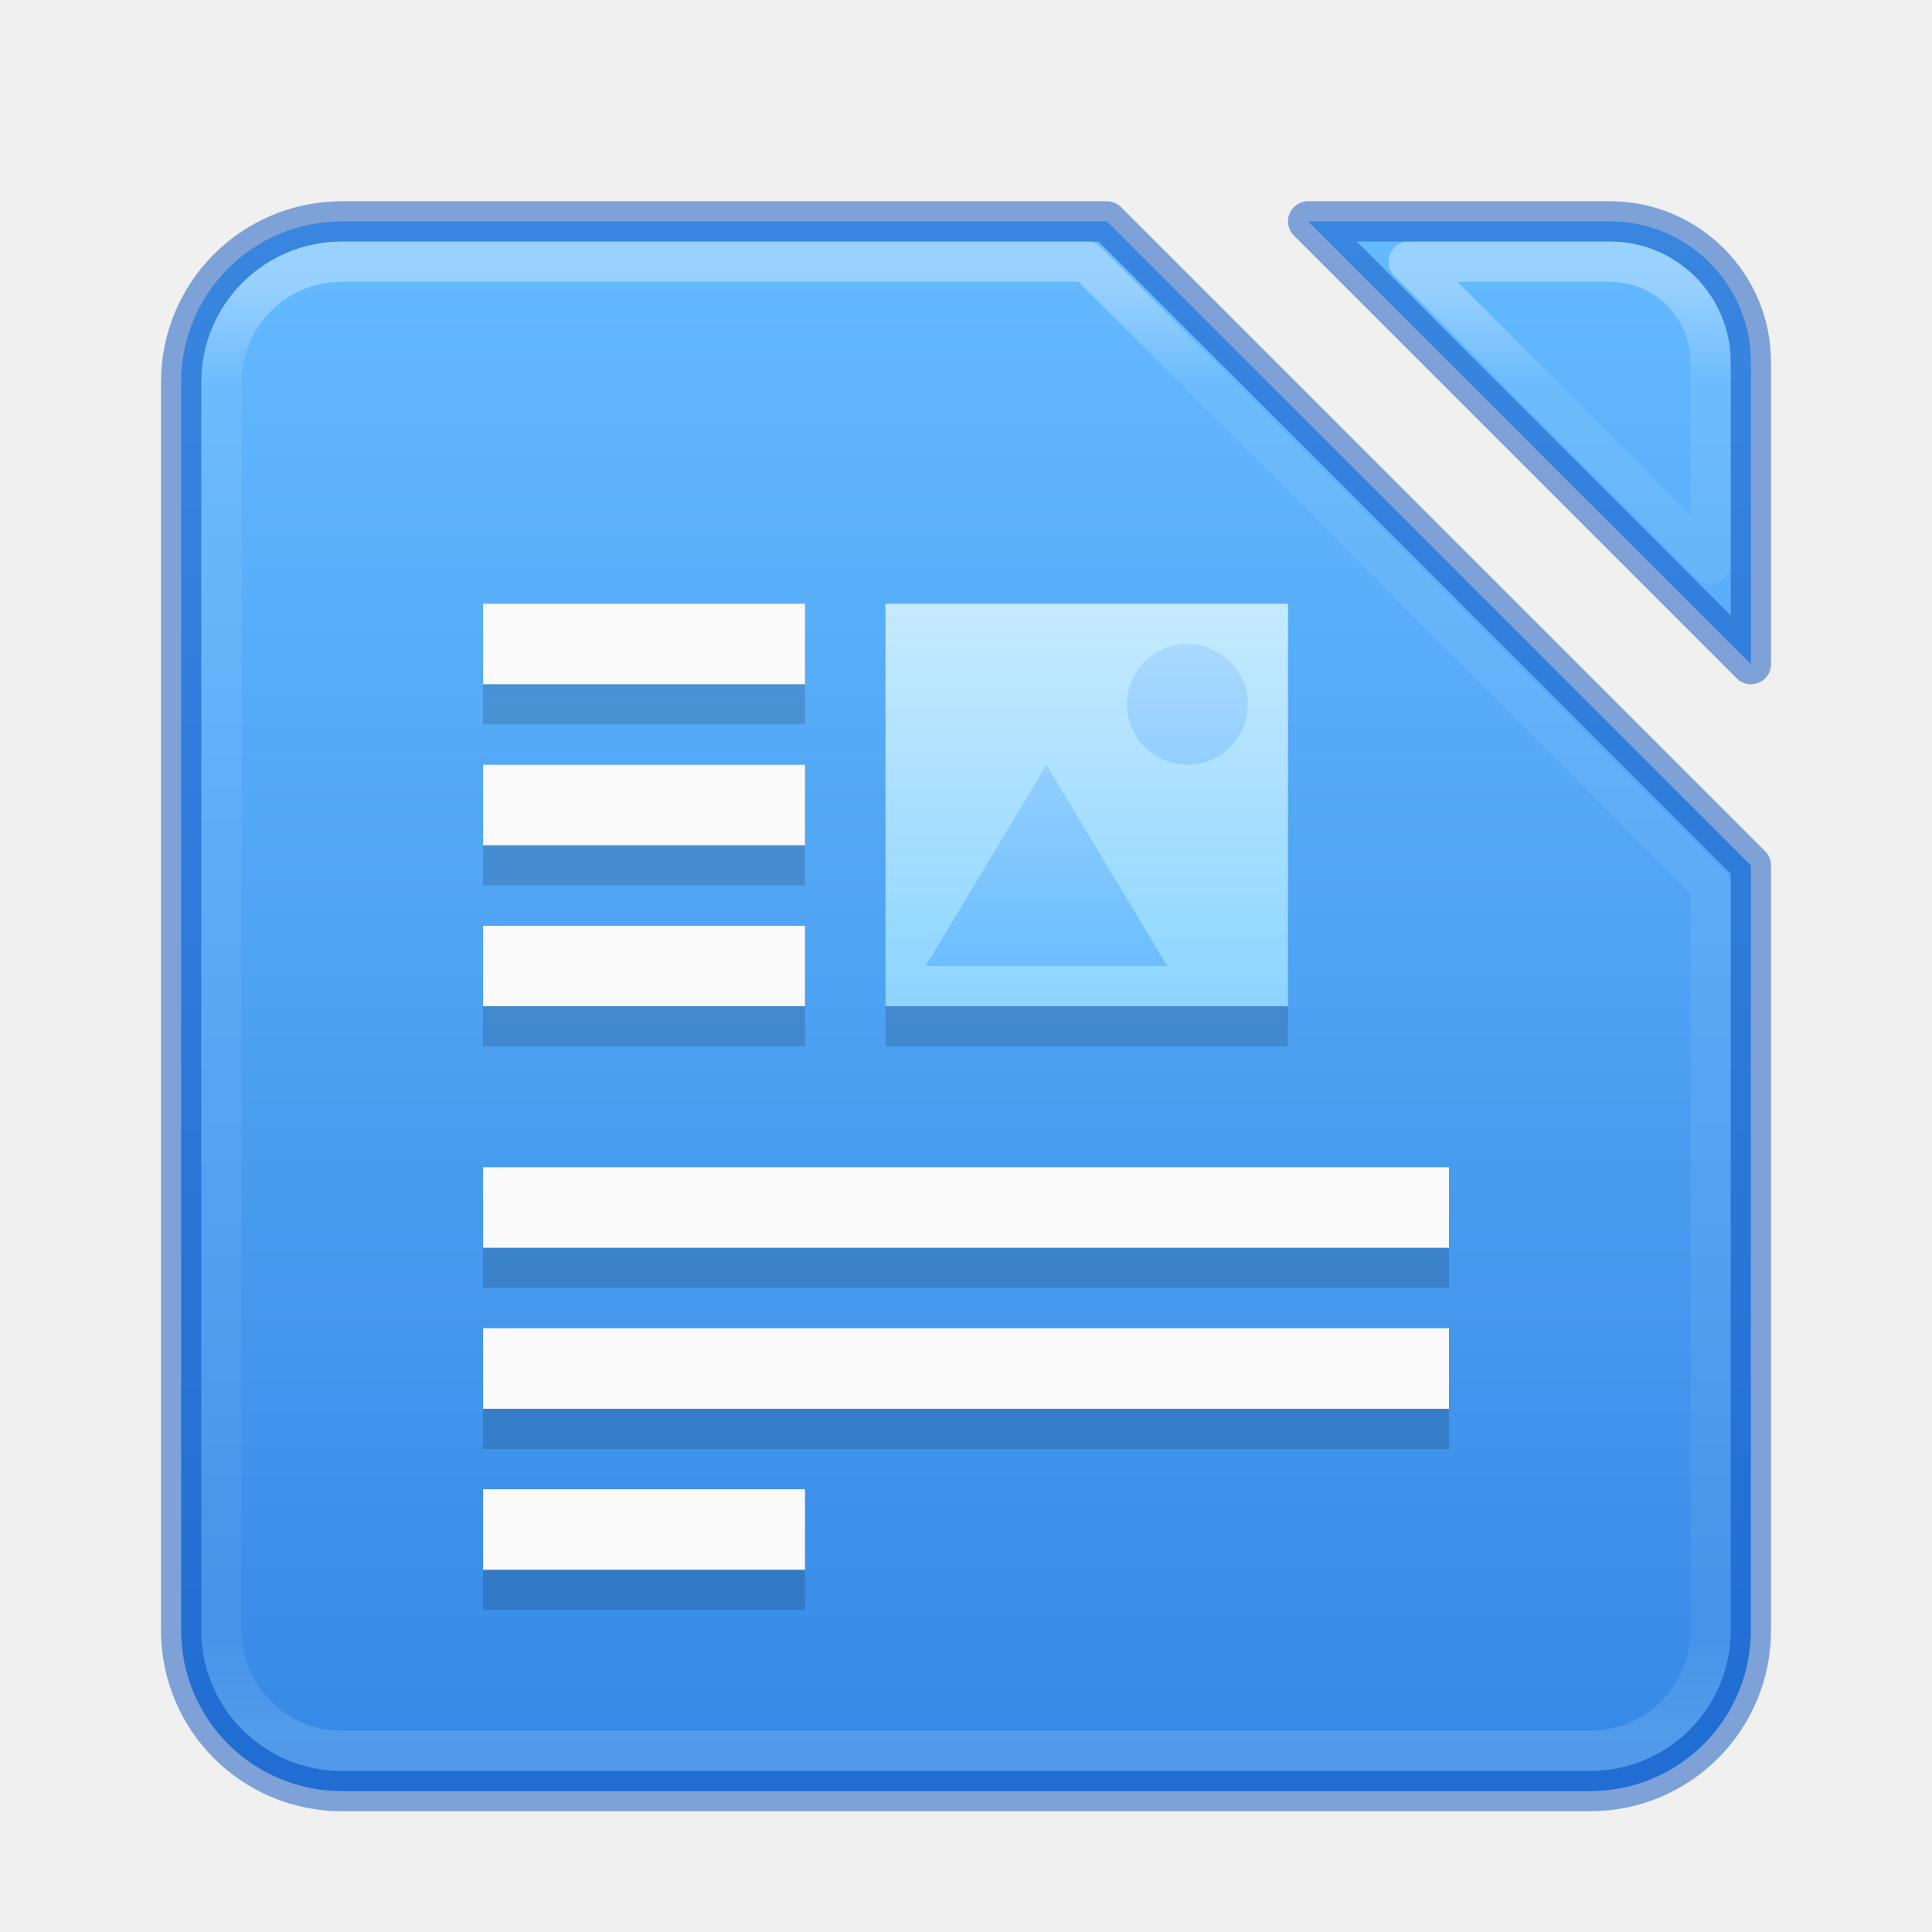
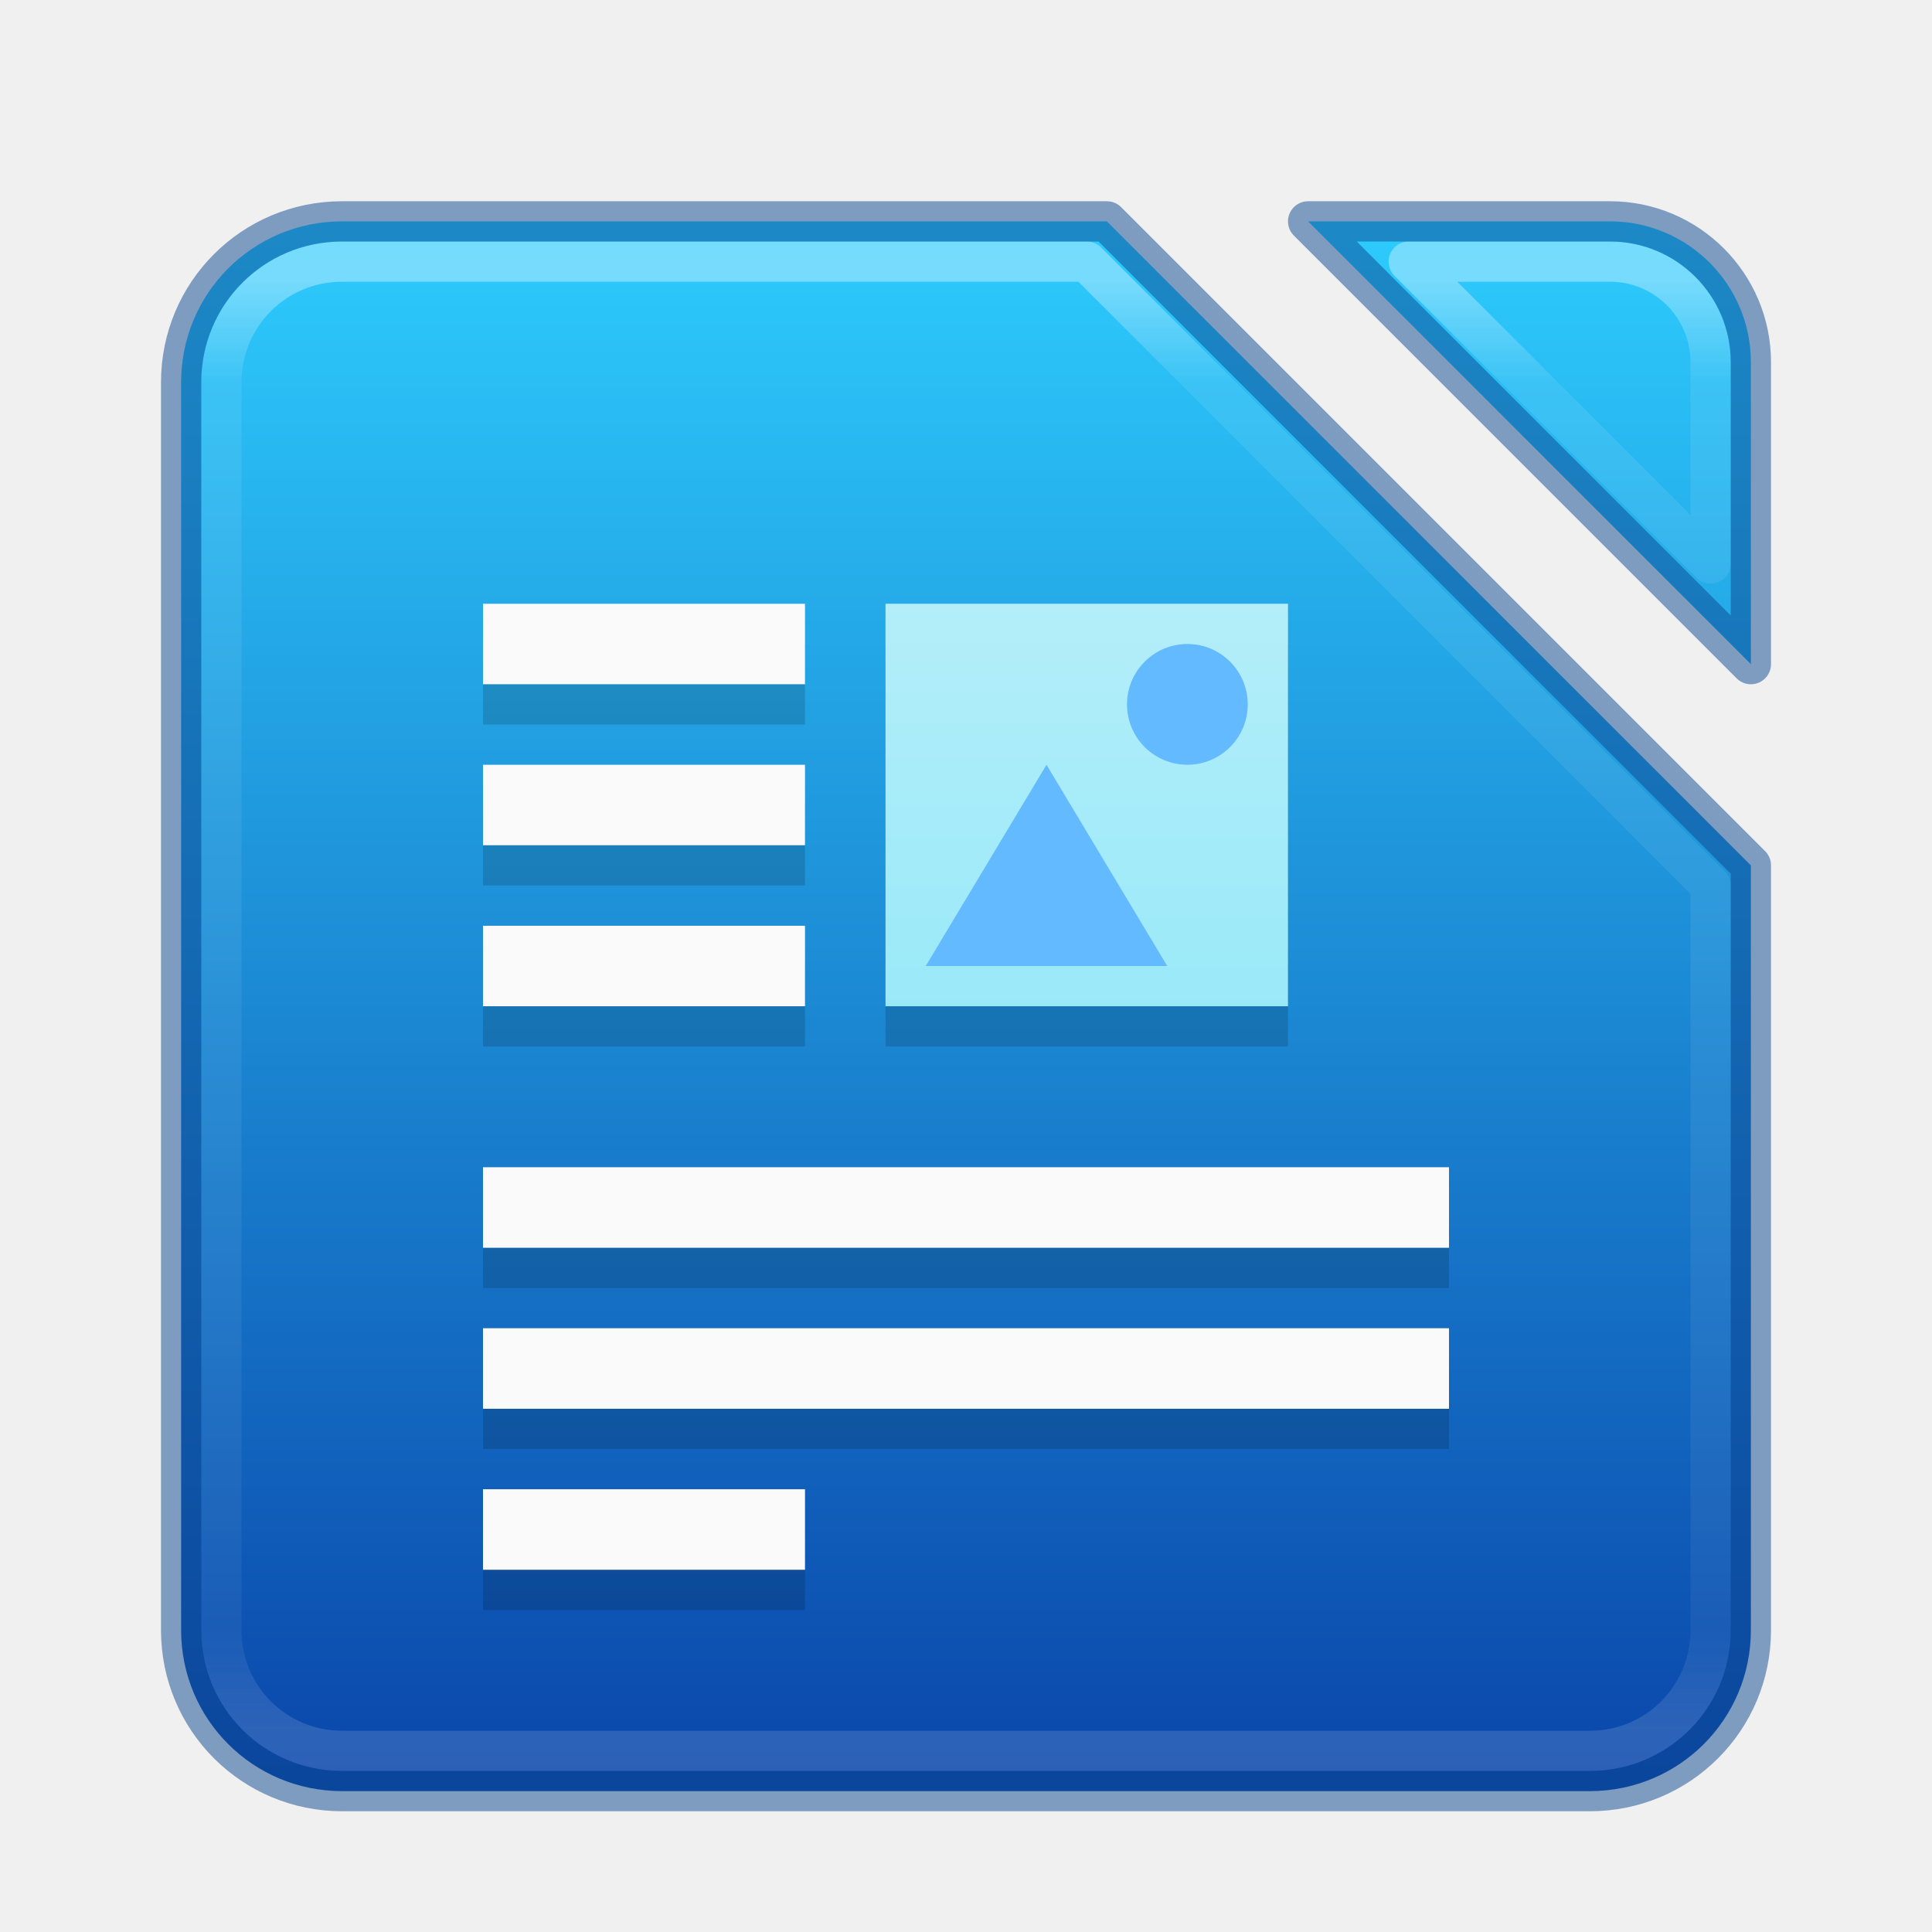
<svg xmlns="http://www.w3.org/2000/svg" xmlns:xlink="http://www.w3.org/1999/xlink" id="svg3489" height="48" width="48" version="1.1" xml:space="preserve">
  <defs id="defs3491">
-     <linearGradient id="linearGradient3">
-       <stop style="stop-color:#ffffff;stop-opacity:1;" offset="0" id="stop9" />
-       <stop style="stop-color:#ffffff;stop-opacity:0;" offset="1" id="stop12" />
+     <linearGradient id="linearGradient2">
+       <stop style="stop-color:#b3eef9;stop-opacity:1;" offset="0" id="stop2" />
+       <stop style="stop-color:#9ae9f9;stop-opacity:1;" offset="1" id="stop3" />
    </linearGradient>
    <linearGradient id="linearGradient1">
-       <stop style="stop-color:#64baff;stop-opacity:1;" offset="0" id="stop5" />
-       <stop style="stop-color:#3689e6;stop-opacity:1;" offset="1" id="stop8" />
+       <stop style="stop-color:#2dcafc;stop-opacity:1;" offset="0" id="stop5" />
+       <stop style="stop-color:#0a47ab;stop-opacity:1;" offset="1" id="stop8" />
    </linearGradient>
    <linearGradient id="linearGradient1201">
      <stop id="stop1193" style="stop-color:#ffffff;stop-opacity:1" offset="0" />
      <stop id="stop1195" style="stop-color:#ffffff;stop-opacity:0.235" offset="0.07" />
      <stop id="stop1197" style="stop-color:#ffffff;stop-opacity:0.157" offset="0.932" />
      <stop id="stop1199" style="stop-color:#ffffff;stop-opacity:0.392" offset="1" />
    </linearGradient>
    <linearGradient x1="39" y1="6" x2="39" y2="41.945" id="linearGradient3058-5" xlink:href="#linearGradient1201" gradientUnits="userSpaceOnUse" gradientTransform="translate(4e-6,1.000006)" />
    <style id="style1">.g{fill:#000;}.g,.h,.i{stroke-width:0px;}.h{fill:url(#e);}.i{fill:#fff;}</style>
    <style id="style1-6">.cls-1{fill:#fff;}</style>
    <style id="style1-67">.cls-1{fill:#fff;}</style>
    <style id="style1-56">.g{fill:#000;}.g,.h,.i{stroke-width:0px;}.h{fill:url(#e);}.i{fill:#fff;}</style>
    <style id="style1-7">.g{fill:#000;}.g,.h,.i{stroke-width:0px;}.h{fill:url(#e);}.i{fill:#fff;}</style>
    <style id="style1-5">.g{fill:#000;}.g,.h,.i{stroke-width:0px;}.h{fill:url(#e);}.i{fill:#fff;}</style>
    <style id="style1-3">.g{fill:#000;}.g,.h,.i{stroke-width:0px;}.h{fill:url(#e);}.i{fill:#fff;}</style>
    <style id="style1-6-1">.cls-1{fill:#fff;}</style>
    <style id="style1-2">.g{fill:#000;}.g,.h,.i{stroke-width:0px;}.h{fill:url(#e);}.i{fill:#fff;}</style>
    <style id="style1-6-8">.cls-1{fill:#fff;}</style>
    <style id="style1-0">.g{fill:#000;}.g,.h,.i{stroke-width:0px;}.h{fill:url(#e);}.i{fill:#fff;}</style>
    <style id="style1-7-23">.g{fill:#000;}.g,.h,.i{stroke-width:0px;}.h{fill:url(#e);}.i{fill:#fff;}</style>
    <style id="style1-5-7">.g{fill:#000;}.g,.h,.i{stroke-width:0px;}.h{fill:url(#e);}.i{fill:#fff;}</style>
    <style id="style1-3-2">.g{fill:#000;}.g,.h,.i{stroke-width:0px;}.h{fill:url(#e);}.i{fill:#fff;}</style>
    <style id="style1-6-28">.cls-1{fill:#fff;}</style>
    <style id="style1-62">.g{fill:#000;}.g,.h,.i{stroke-width:0px;}.h{fill:url(#e);}.i{fill:#fff;}</style>
    <style id="style1-6-9">.cls-1{fill:#fff;}</style>
    <style id="style1-67-1">.cls-1{fill:#fff;}</style>
    <style id="style1-56-2">.g{fill:#000;}.g,.h,.i{stroke-width:0px;}.h{fill:url(#e);}.i{fill:#fff;}</style>
    <style id="style1-7-1">.g{fill:#000;}.g,.h,.i{stroke-width:0px;}.h{fill:url(#e);}.i{fill:#fff;}</style>
    <style id="style1-5-2">.g{fill:#000;}.g,.h,.i{stroke-width:0px;}.h{fill:url(#e);}.i{fill:#fff;}</style>
    <style id="style1-3-7">.g{fill:#000;}.g,.h,.i{stroke-width:0px;}.h{fill:url(#e);}.i{fill:#fff;}</style>
    <style id="style1-6-1-9">.cls-1{fill:#fff;}</style>
    <style id="style1-2-3">.g{fill:#000;}.g,.h,.i{stroke-width:0px;}.h{fill:url(#e);}.i{fill:#fff;}</style>
    <style id="style1-6-8-1">.cls-1{fill:#fff;}</style>
    <style id="style1-79">.g{fill:#000;}.g,.h,.i{stroke-width:0px;}.h{fill:url(#e);}.i{fill:#fff;}</style>
    <style id="style1-7-2">.g{fill:#000;}.g,.h,.i{stroke-width:0px;}.h{fill:url(#e);}.i{fill:#fff;}</style>
    <style id="style1-5-0">.g{fill:#000;}.g,.h,.i{stroke-width:0px;}.h{fill:url(#e);}.i{fill:#fff;}</style>
    <style id="style1-53">.g{fill:#000;}.g,.h,.i{stroke-width:0px;}.h{fill:url(#e);}.i{fill:#fff;}</style>
    <style id="style1-6-2">.cls-1{fill:#fff;}</style>
    <style id="style1-67-3">.cls-1{fill:#fff;}</style>
    <style id="style1-675">.g{fill:#000;}.g,.h,.i{stroke-width:0px;}.h{fill:url(#e);}.i{fill:#fff;}</style>
    <style id="style1-7-3">.g{fill:#000;}.g,.h,.i{stroke-width:0px;}.h{fill:url(#e);}.i{fill:#fff;}</style>
    <style id="style1-5-5">.g{fill:#000;}.g,.h,.i{stroke-width:0px;}.h{fill:url(#e);}.i{fill:#fff;}</style>
    <style id="style1-3-9">.g{fill:#000;}.g,.h,.i{stroke-width:0px;}.h{fill:url(#e);}.i{fill:#fff;}</style>
    <style id="style1-6-6">.cls-1{fill:#fff;}</style>
    <style id="style1-70">.g{fill:#000;}.g,.h,.i{stroke-width:0px;}.h{fill:url(#e);}.i{fill:#fff;}</style>
    <style id="style1-6-3">.cls-1{fill:#fff;}</style>
    <style id="style1-74">.g{fill:#000;}.g,.h,.i{stroke-width:0px;}.h{fill:url(#e);}.i{fill:#fff;}</style>
    <style id="style1-6-99">.cls-1{fill:#fff;}</style>
    <style id="style1-67-4">.cls-1{fill:#fff;}</style>
    <style id="style1-53-2">.g{fill:#000;}.g,.h,.i{stroke-width:0px;}.h{fill:url(#e);}.i{fill:#fff;}</style>
    <style id="style1-6-5">.cls-1{fill:#fff;}</style>
    <style id="style1-67-6">.cls-1{fill:#fff;}</style>
    <style id="style1-56-5">.g{fill:#000;}.g,.h,.i{stroke-width:0px;}.h{fill:url(#e);}.i{fill:#fff;}</style>
    <style id="style1-7-34">.g{fill:#000;}.g,.h,.i{stroke-width:0px;}.h{fill:url(#e);}.i{fill:#fff;}</style>
    <style id="style1-5-9">.g{fill:#000;}.g,.h,.i{stroke-width:0px;}.h{fill:url(#e);}.i{fill:#fff;}</style>
    <style id="style1-3-0">.g{fill:#000;}.g,.h,.i{stroke-width:0px;}.h{fill:url(#e);}.i{fill:#fff;}</style>
    <style id="style1-6-1-2">.cls-1{fill:#fff;}</style>
    <style id="style1-2-0">.g{fill:#000;}.g,.h,.i{stroke-width:0px;}.h{fill:url(#e);}.i{fill:#fff;}</style>
    <style id="style1-6-8-19">.cls-1{fill:#fff;}</style>
    <style id="style1-9">.g{fill:#000;}.g,.h,.i{stroke-width:0px;}.h{fill:url(#e);}.i{fill:#fff;}</style>
    <style id="style1-6-22">.cls-1{fill:#fff;}</style>
    <style id="style1-67-8">.cls-1{fill:#fff;}</style>
    <style id="style1-56-9">.g{fill:#000;}.g,.h,.i{stroke-width:0px;}.h{fill:url(#e);}.i{fill:#fff;}</style>
    <style id="style1-7-7">.g{fill:#000;}.g,.h,.i{stroke-width:0px;}.h{fill:url(#e);}.i{fill:#fff;}</style>
    <style id="style1-5-3">.g{fill:#000;}.g,.h,.i{stroke-width:0px;}.h{fill:url(#e);}.i{fill:#fff;}</style>
    <style id="style1-3-6">.g{fill:#000;}.g,.h,.i{stroke-width:0px;}.h{fill:url(#e);}.i{fill:#fff;}</style>
    <style id="style1-6-1-1">.cls-1{fill:#fff;}</style>
    <style id="style1-2-2">.g{fill:#000;}.g,.h,.i{stroke-width:0px;}.h{fill:url(#e);}.i{fill:#fff;}</style>
    <style id="style1-6-8-9">.cls-1{fill:#fff;}</style>
    <style id="style1-0-0">.g{fill:#000;}.g,.h,.i{stroke-width:0px;}.h{fill:url(#e);}.i{fill:#fff;}</style>
    <style id="style1-7-23-6">.g{fill:#000;}.g,.h,.i{stroke-width:0px;}.h{fill:url(#e);}.i{fill:#fff;}</style>
    <style id="style1-5-7-6">.g{fill:#000;}.g,.h,.i{stroke-width:0px;}.h{fill:url(#e);}.i{fill:#fff;}</style>
    <style id="style1-3-2-4">.g{fill:#000;}.g,.h,.i{stroke-width:0px;}.h{fill:url(#e);}.i{fill:#fff;}</style>
    <style id="style1-6-28-6">.cls-1{fill:#fff;}</style>
    <style id="style1-62-0">.g{fill:#000;}.g,.h,.i{stroke-width:0px;}.h{fill:url(#e);}.i{fill:#fff;}</style>
    <style id="style1-6-9-7">.cls-1{fill:#fff;}</style>
    <style id="style1-67-1-0">.cls-1{fill:#fff;}</style>
    <style id="style1-56-2-1">.g{fill:#000;}.g,.h,.i{stroke-width:0px;}.h{fill:url(#e);}.i{fill:#fff;}</style>
    <style id="style1-7-1-0">.g{fill:#000;}.g,.h,.i{stroke-width:0px;}.h{fill:url(#e);}.i{fill:#fff;}</style>
    <style id="style1-5-2-1">.g{fill:#000;}.g,.h,.i{stroke-width:0px;}.h{fill:url(#e);}.i{fill:#fff;}</style>
    <style id="style1-3-7-3">.g{fill:#000;}.g,.h,.i{stroke-width:0px;}.h{fill:url(#e);}.i{fill:#fff;}</style>
    <style id="style1-6-1-9-7">.cls-1{fill:#fff;}</style>
    <style id="style1-2-3-7">.g{fill:#000;}.g,.h,.i{stroke-width:0px;}.h{fill:url(#e);}.i{fill:#fff;}</style>
    <style id="style1-6-8-1-2">.cls-1{fill:#fff;}</style>
    <style id="style1-79-1">.g{fill:#000;}.g,.h,.i{stroke-width:0px;}.h{fill:url(#e);}.i{fill:#fff;}</style>
    <style id="style1-7-2-0">.g{fill:#000;}.g,.h,.i{stroke-width:0px;}.h{fill:url(#e);}.i{fill:#fff;}</style>
    <style id="style1-5-0-3">.g{fill:#000;}.g,.h,.i{stroke-width:0px;}.h{fill:url(#e);}.i{fill:#fff;}</style>
    <style id="style1-53-6">.g{fill:#000;}.g,.h,.i{stroke-width:0px;}.h{fill:url(#e);}.i{fill:#fff;}</style>
    <style id="style1-6-2-7">.cls-1{fill:#fff;}</style>
    <style id="style1-67-3-8">.cls-1{fill:#fff;}</style>
    <style id="style1-675-8">.g{fill:#000;}.g,.h,.i{stroke-width:0px;}.h{fill:url(#e);}.i{fill:#fff;}</style>
    <style id="style1-7-3-6">.g{fill:#000;}.g,.h,.i{stroke-width:0px;}.h{fill:url(#e);}.i{fill:#fff;}</style>
    <style id="style1-5-5-0">.g{fill:#000;}.g,.h,.i{stroke-width:0px;}.h{fill:url(#e);}.i{fill:#fff;}</style>
    <style id="style1-3-9-4">.g{fill:#000;}.g,.h,.i{stroke-width:0px;}.h{fill:url(#e);}.i{fill:#fff;}</style>
    <style id="style1-6-6-6">.cls-1{fill:#fff;}</style>
    <style id="style1-70-7">.g{fill:#000;}.g,.h,.i{stroke-width:0px;}.h{fill:url(#e);}.i{fill:#fff;}</style>
    <style id="style1-6-3-6">.cls-1{fill:#fff;}</style>
    <linearGradient xlink:href="#linearGradient1" id="linearGradient31" x1="22" y1="6" x2="22" y2="44" gradientUnits="userSpaceOnUse" />
-     <linearGradient xlink:href="#linearGradient3" id="linearGradient13" x1="27" y1="13" x2="27" y2="23" gradientUnits="userSpaceOnUse" />
+     <linearGradient xlink:href="#linearGradient2" id="linearGradient4" x1="27" y1="13" x2="27" y2="23" gradientUnits="userSpaceOnUse" />
  </defs>
  <path id="rect9" style="opacity:1;fill:url(#linearGradient31);stroke-linecap:round;stroke-linejoin:round" d="M 8.5 5.5 C 6.284 5.5 4.5 7.284 4.5 9.5 L 4.5 40.5 C 4.5 42.716 6.284 44.5 8.5 44.5 L 39.5 44.5 C 41.716 44.5 43.5 42.716 43.5 40.5 L 43.5 21.5 L 27.5 5.5 L 8.5 5.5 z M 32.5 5.5 L 43.5 16.5 L 43.5 9 A 3.5 3.5 0 0 0 40 5.5 L 32.5 5.5 z " />
  <path id="path18" style="opacity:0.35;fill:none;stroke:url(#linearGradient3058-5);stroke-linecap:round;stroke-linejoin:round" d="M 8.5 6.5 C 6.838 6.5 5.5 7.838 5.5 9.5 L 5.5 40.5 C 5.5 42.162 6.838 43.5 8.5 43.5 L 39.5 43.5 C 41.162 43.5 42.5 42.162 42.5 40.5 L 42.5 22 L 27 6.5 L 8.5 6.5 z M 35 6.5 L 42.5 14 L 42.5 9 A 2.5 2.5 0 0 0 40 6.5 L 35 6.5 z " />
-   <path id="path8" style="color:#000000;font-variation-settings:normal;display:inline;overflow:visible;visibility:visible;opacity:1;vector-effect:none;fill:none;fill-opacity:1;fill-rule:nonzero;stroke:#0d52bf;stroke-width:1;stroke-linecap:butt;stroke-linejoin:round;stroke-miterlimit:4;stroke-dasharray:none;stroke-dashoffset:0;stroke-opacity:0.502;marker:none;enable-background:accumulate;stop-color:#000000;stop-opacity:1" d="m 8.5,5.5 c -2.216,0 -4,1.784 -4,4 v 31 c 0,2.216 1.784,4 4,4 h 31 c 2.216,0 4,-1.784 4,-4 v -19 l -16,-16 z m 24,0 11,11 V 9 C 43.5,7.067 41.933,5.5 40,5.5 Z" />
+   <path id="path8" style="color:#000000;font-variation-settings:normal;display:inline;overflow:visible;visibility:visible;opacity:1;vector-effect:none;fill:none;fill-opacity:1;fill-rule:nonzero;stroke:#0c4691;stroke-width:1;stroke-linecap:butt;stroke-linejoin:round;stroke-miterlimit:4;stroke-dasharray:none;stroke-dashoffset:0;stroke-opacity:0.5;marker:none;enable-background:accumulate;stop-color:#000000;stop-opacity:1" d="m 8.5,5.5 c -2.216,0 -4,1.784 -4,4 v 31 c 0,2.216 1.784,4 4,4 h 31 c 2.216,0 4,-1.784 4,-4 v -19 l -16,-16 z m 24,0 11,11 V 9 C 43.5,7.067 41.933,5.5 40,5.5 Z" />
  <g id="g44" transform="translate(0,1)" style="stroke:#000000;opacity:0.15">
    <path id="path44" style="opacity:1;fill:#002e99;stroke:#000000;stroke-width:2;stroke-linecap:butt;stroke-linejoin:round;stroke-dasharray:none" d="m 12,38 h 8 M 12,34 H 36 M 12,30 H 36 M 12,24 h 8 m -8,-4 h 8 m -8,-4 h 8" />
  </g>
  <g id="g39">
    <path id="path36" style="opacity:1;fill:#002e99;stroke:#fafafa;stroke-width:2;stroke-linecap:butt;stroke-linejoin:round;stroke-dasharray:none" d="m 12,38 h 8 M 12,34 H 36 M 12,30 H 36 M 12,24 h 8 m -8,-4 h 8 m -8,-4 h 8" />
  </g>
  <g id="g38" transform="translate(0,2)">
    <rect style="opacity:0.15;fill:#000000;stroke:none;stroke-width:2;stroke-linecap:butt;stroke-linejoin:round;stroke-dasharray:none" id="rect44" width="10" height="10" x="22" y="14" />
-     <rect style="opacity:1;fill:#8cd5ff;stroke:none;stroke-width:2;stroke-linecap:butt;stroke-linejoin:round;stroke-dasharray:none" id="rect36" width="10" height="10" x="22" y="13" />
+     <rect style="display:inline;opacity:1;fill:url(#linearGradient4);stroke:none;stroke-width:2;stroke-linecap:butt;stroke-linejoin:round;stroke-dasharray:none;fill-opacity:1" id="rect36" width="10" height="10" x="22" y="13" />
    <path style="opacity:1;fill:#64baff;stroke:none;stroke-width:2;stroke-linecap:butt;stroke-linejoin:round;stroke-dasharray:none" d="m 23,22 3,-5 3,5 z" id="path37" />
    <circle style="opacity:1;fill:#64baff;stroke:none;stroke-width:2;stroke-linecap:butt;stroke-linejoin:round;stroke-dasharray:none" id="path38" cx="29.5" cy="15.5" r="1.5" />
-     <rect style="opacity:0.5;fill:url(#linearGradient13);stroke:none;stroke-width:2;stroke-linecap:butt;stroke-linejoin:round;stroke-dasharray:none" id="rect1" width="10" height="10" x="22" y="13" />
  </g>
</svg>
